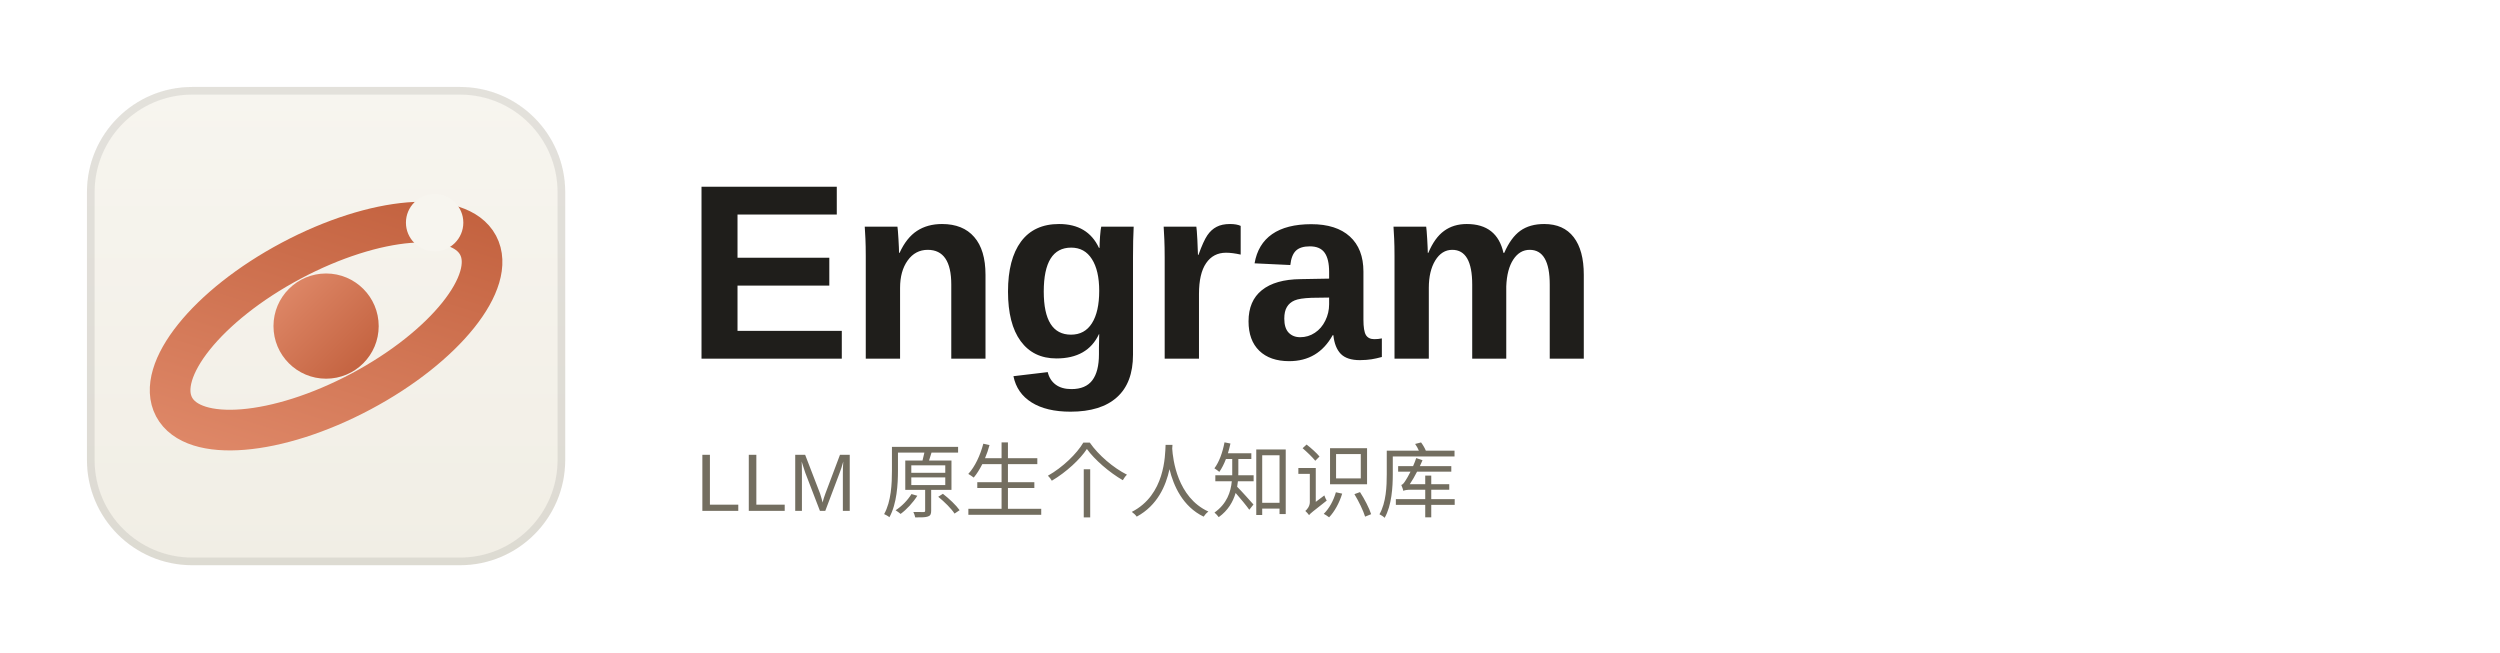
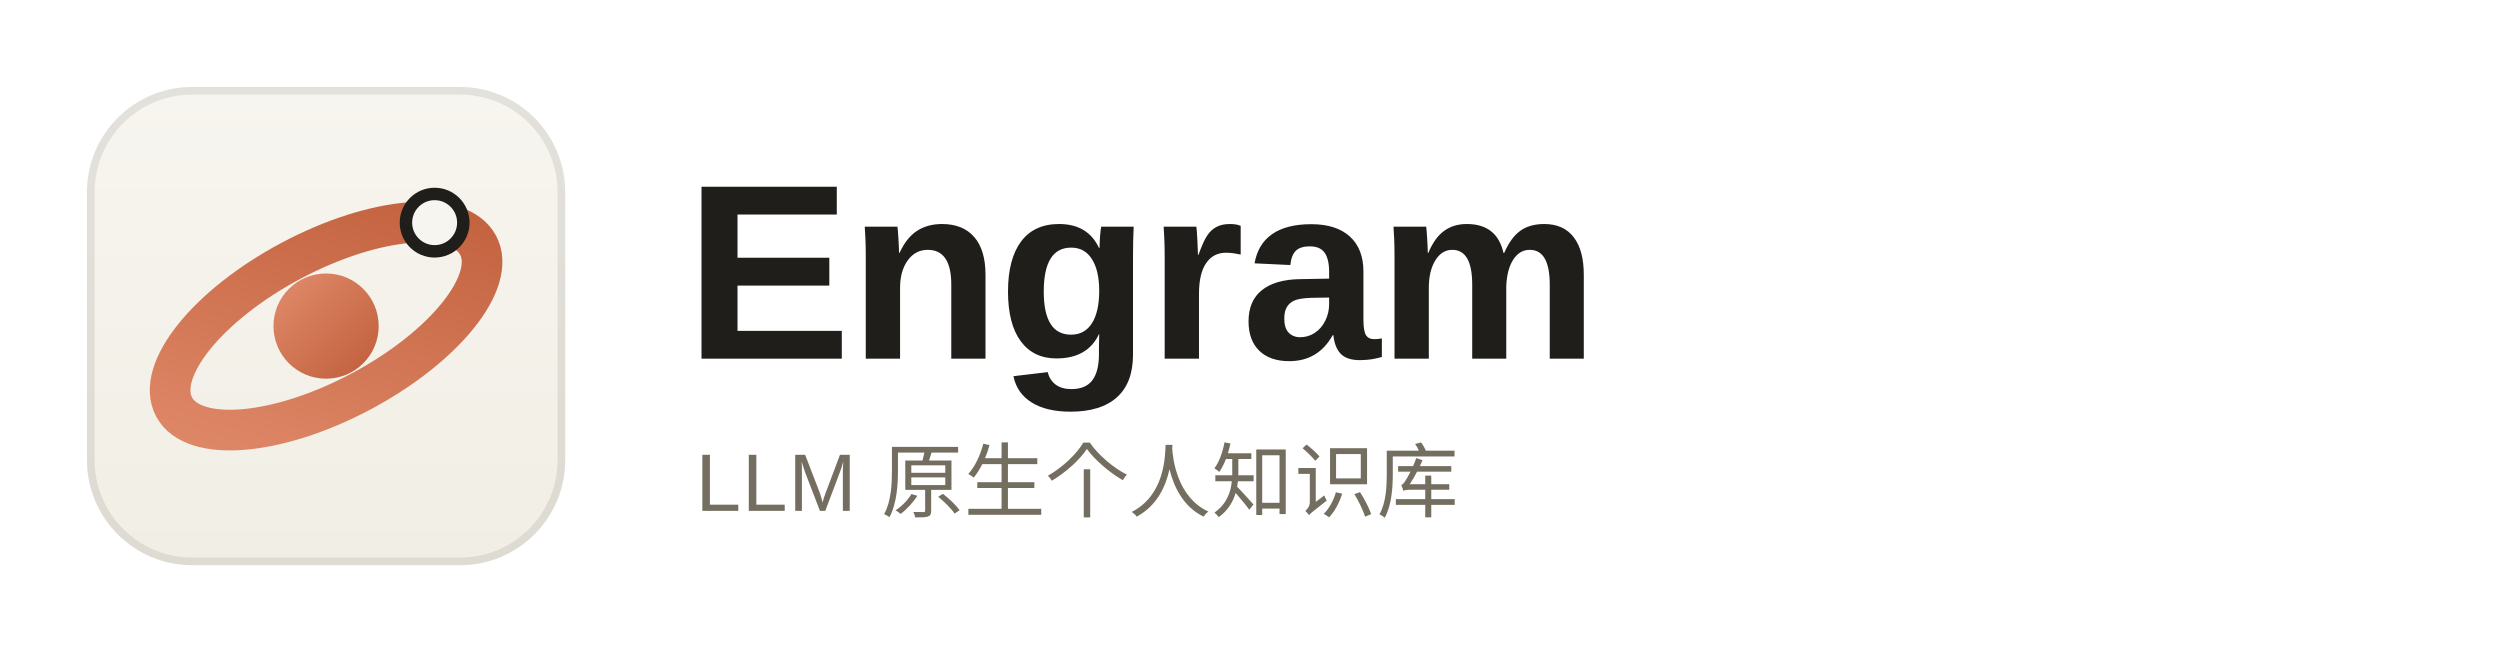
<svg xmlns="http://www.w3.org/2000/svg" viewBox="0 0 460 120" width="460" height="120" role="img" aria-label="Engram">
  <defs>
    <linearGradient id="engram-light-lockup-plate" x1="0" y1="0" x2="0" y2="1">
      <stop offset="0" stop-color="#F7F5EF" />
      <stop offset="1" stop-color="#F1EEE5" />
    </linearGradient>
    <linearGradient id="engram-light-lockup-orbit" gradientUnits="userSpaceOnUse" x1="-26" y1="26" x2="26" y2="-26">
      <stop offset="0" stop-color="#E08A6A" />
      <stop offset="1" stop-color="#C15F3C" />
    </linearGradient>
    <linearGradient id="engram-light-lockup-core" gradientUnits="userSpaceOnUse" x1="-9.75" y1="-9.75" x2="9.75" y2="9.75">
      <stop offset="0" stop-color="#E08A6A" />
      <stop offset="1" stop-color="#C15F3C" />
    </linearGradient>
  </defs>
  <rect x="16" y="16" width="88" height="88" rx="19.36" fill="url(#engram-light-lockup-plate)" />
  <rect x="16.704" y="16.704" width="86.592" height="86.592" rx="18.656" fill="none" stroke="rgba(31, 30, 27, 0.09)" stroke-width="1.408" />
  <g transform="translate(60 60) scale(0.88)">
    <ellipse cx="0" cy="0" rx="36" ry="15.5" fill="none" stroke="url(#engram-light-lockup-orbit)" stroke-width="8.5" transform="rotate(-28)" />
-     <circle cx="22.695" cy="-21.628" r="6" fill="#F7F5EF" />
+     <circle cx="22.695" cy="-21.628" r="6" fill="#F7F5EF" stroke="#1F1E1B" stroke-width="2.6" />
    <circle cx="0" cy="0" r="11" fill="url(#engram-light-lockup-core)" />
  </g>
  <text x="126" y="66" font-family="Segoe UI, -apple-system, BlinkMacSystemFont, Helvetica Neue, Arial, PingFang SC, Microsoft YaHei, sans-serif" font-size="46" font-weight="700" letter-spacing="-0.6" fill="#1F1E1B">Engram</text>
  <text x="128" y="94" font-family="Segoe UI, -apple-system, BlinkMacSystemFont, Helvetica Neue, Arial, PingFang SC, Microsoft YaHei, sans-serif" font-size="15" letter-spacing="0.2" fill="#736E60">LLM 原生个人知识库</text>
</svg>
